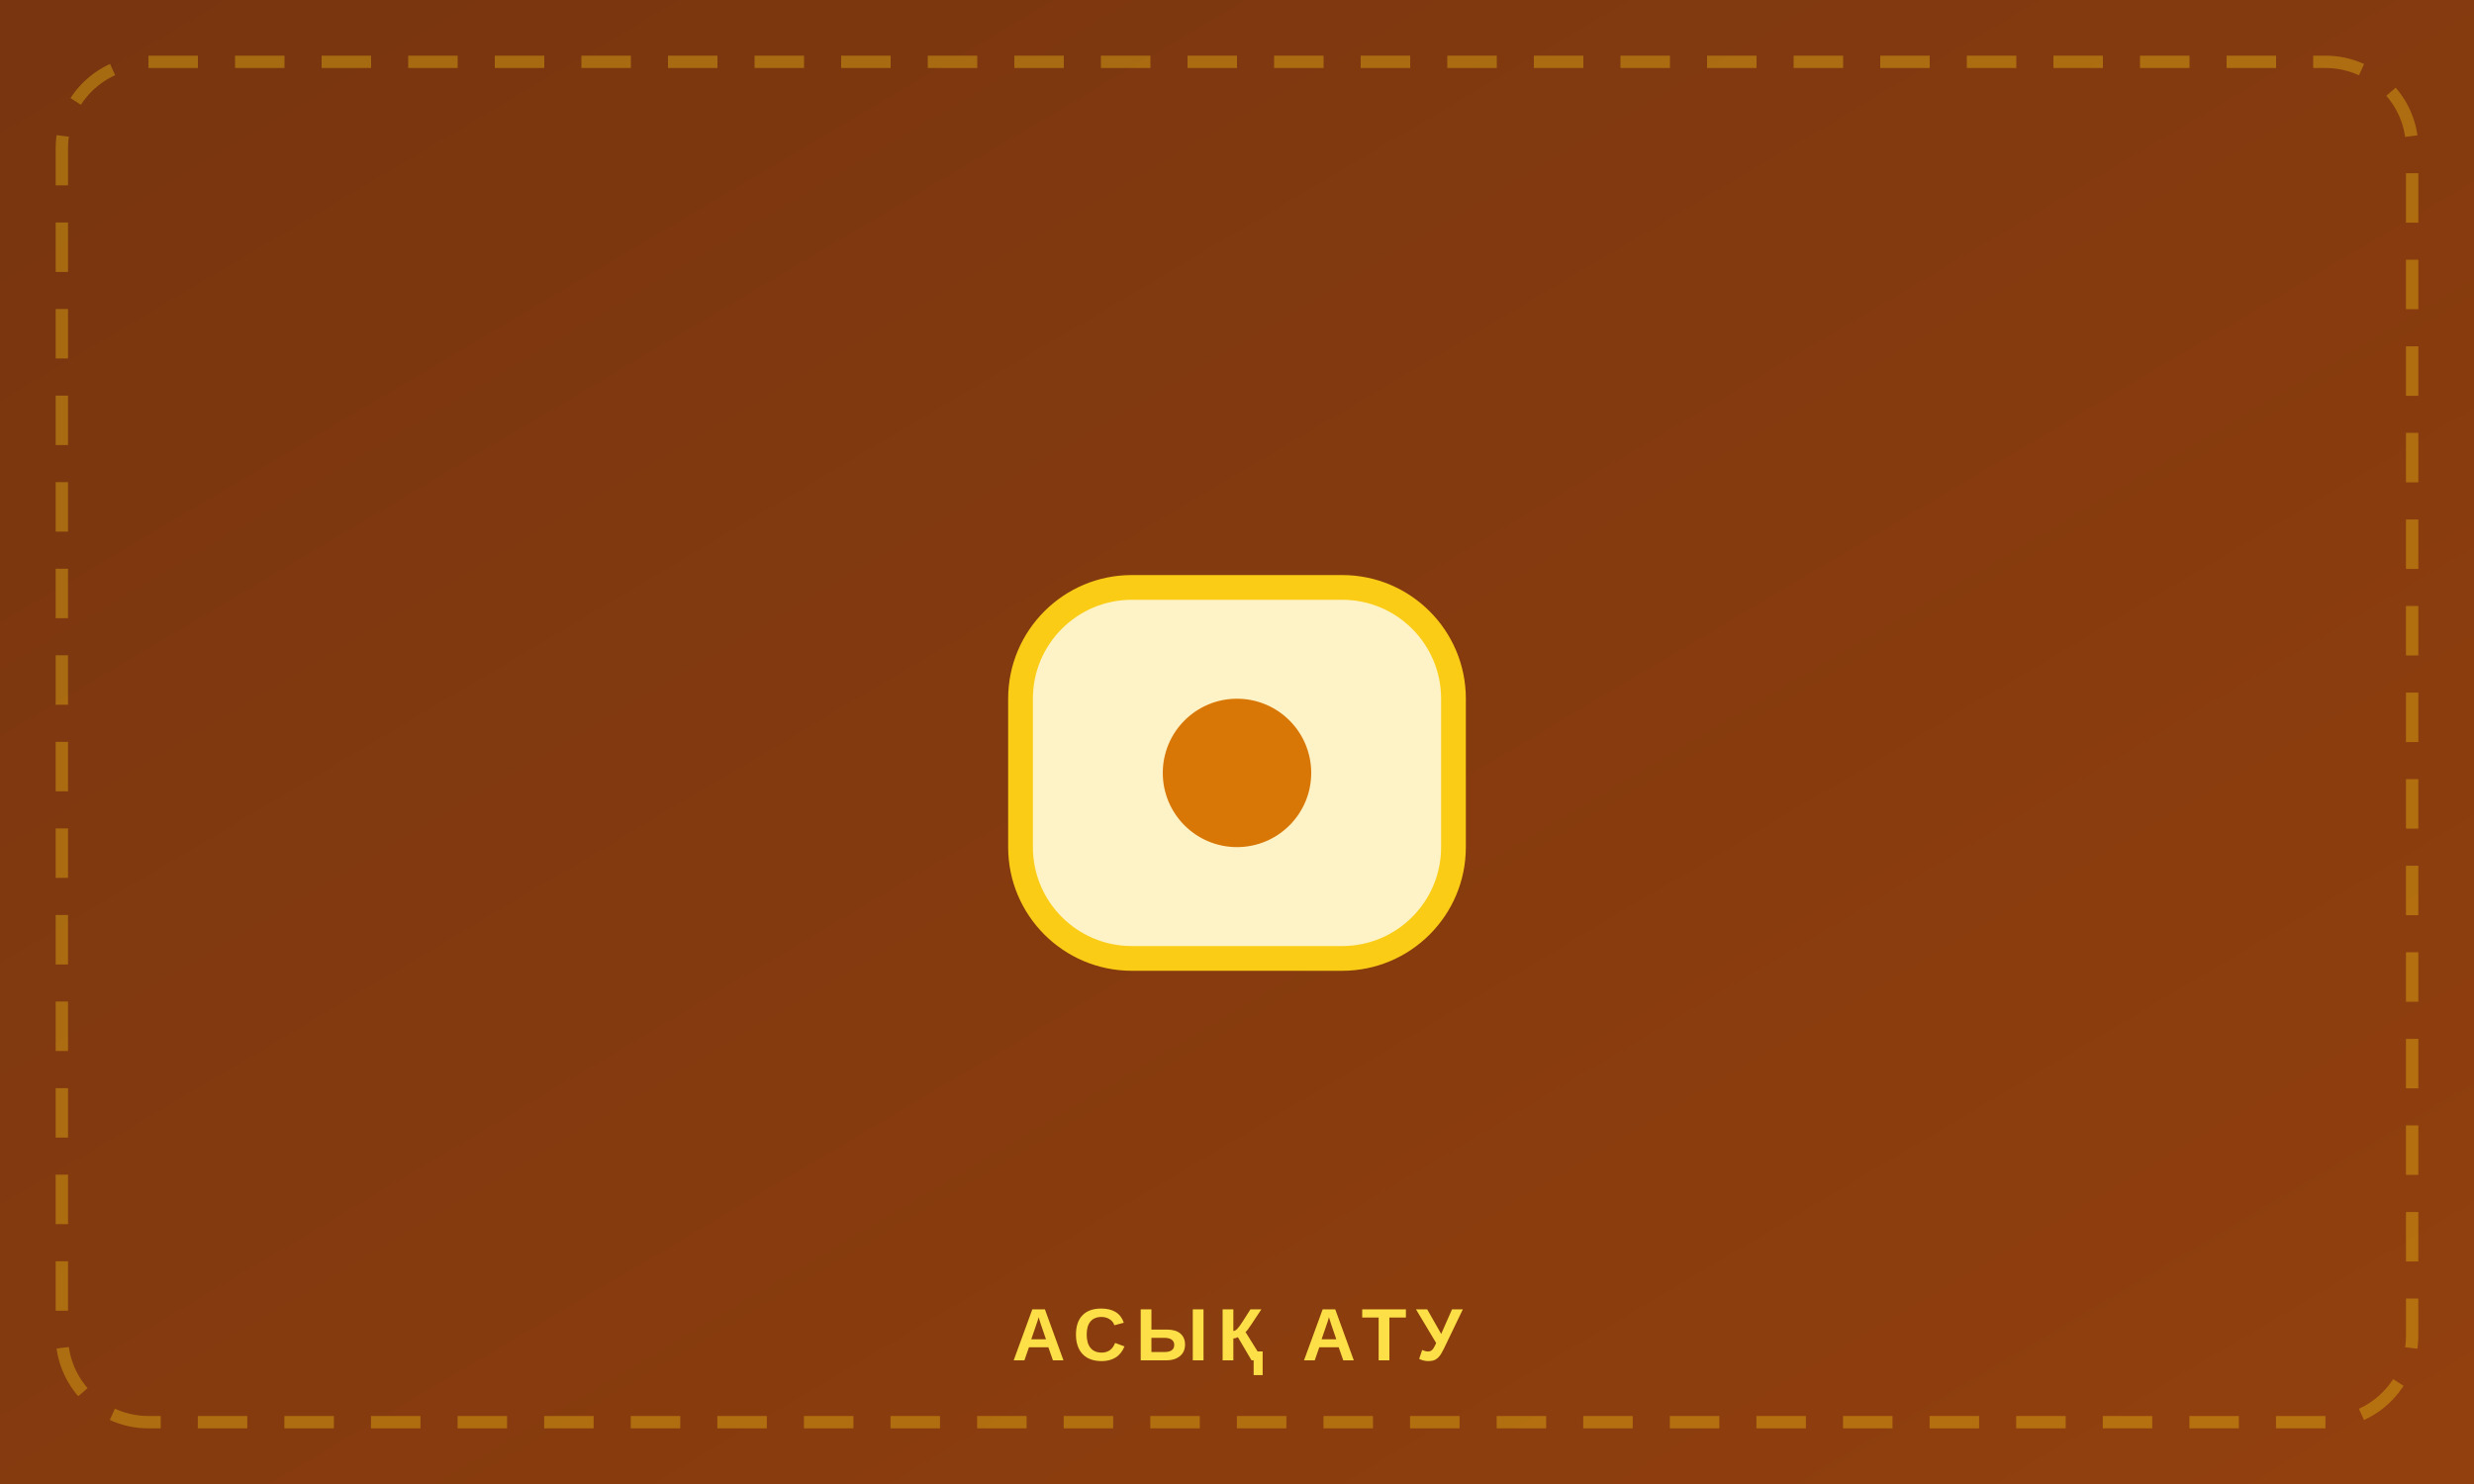
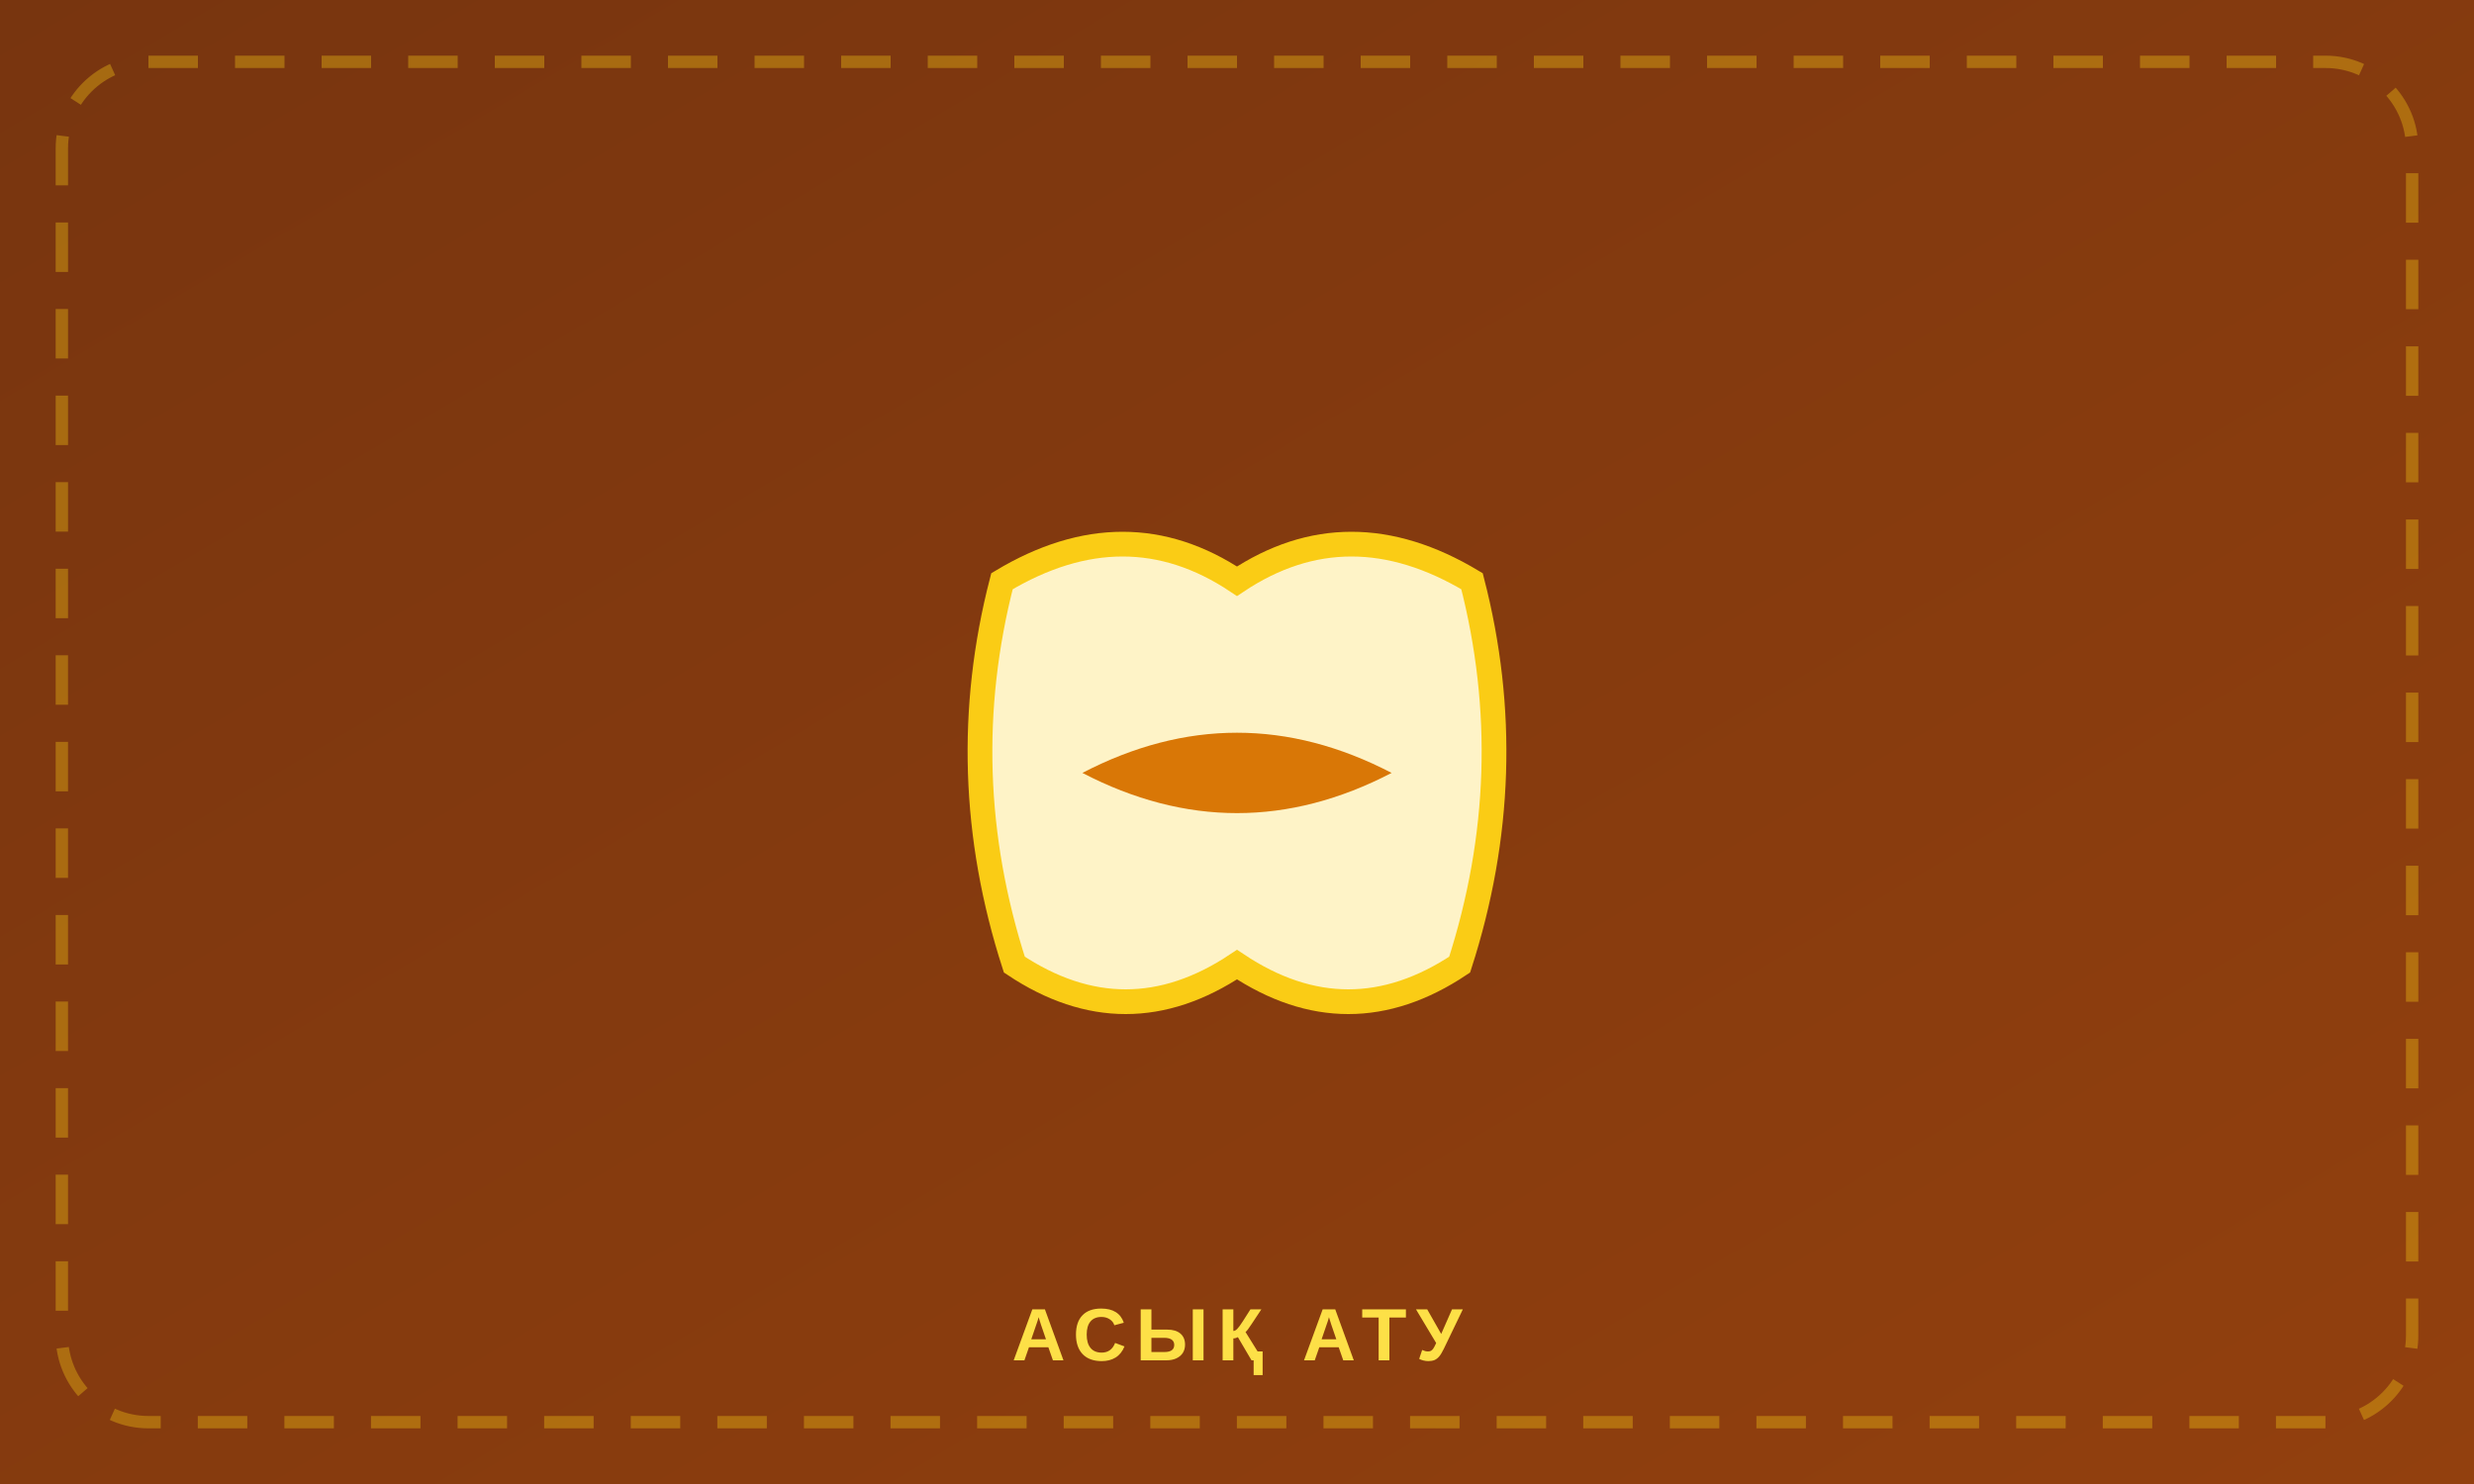
<svg xmlns="http://www.w3.org/2000/svg" viewBox="0 0 400 240" width="400" height="240">
  <defs>
    <linearGradient id="g_asyq" x1="0" y1="0" x2="1" y2="1">
      <stop offset="0%" stop-color="#78350f" />
      <stop offset="100%" stop-color="#92400e" />
    </linearGradient>
  </defs>
  <rect width="400" height="240" fill="url(#g_asyq)" />
  <rect x="10" y="10" width="380" height="220" rx="14" fill="none" stroke="#facc15" stroke-opacity="0.35" stroke-width="2" stroke-dasharray="8 6" />
-   <rect x="165" y="95" width="70" height="60" rx="18" fill="#fef3c7" stroke="#facc15" stroke-width="4" />
-   <circle cx="200" cy="125" r="12" fill="#d97706" />
+   <path d="M162 94 Q182 82 200 94 Q218 82 238 94 Q246 125 236 156 Q218 168 200 156 Q182 168 164 156 Q154 125 162 94 Z" fill="#fef3c7" stroke="#facc15" stroke-width="4" />
+   <path d="M175 125 Q200 112 225 125 Q200 138 175 125 Z" fill="#d97706" />
  <text x="200" y="220" fill="#fde047" font-family="Arial, sans-serif" font-size="12" font-weight="bold" letter-spacing="1.5" text-anchor="middle">АСЫҚ АТУ</text>
</svg>
